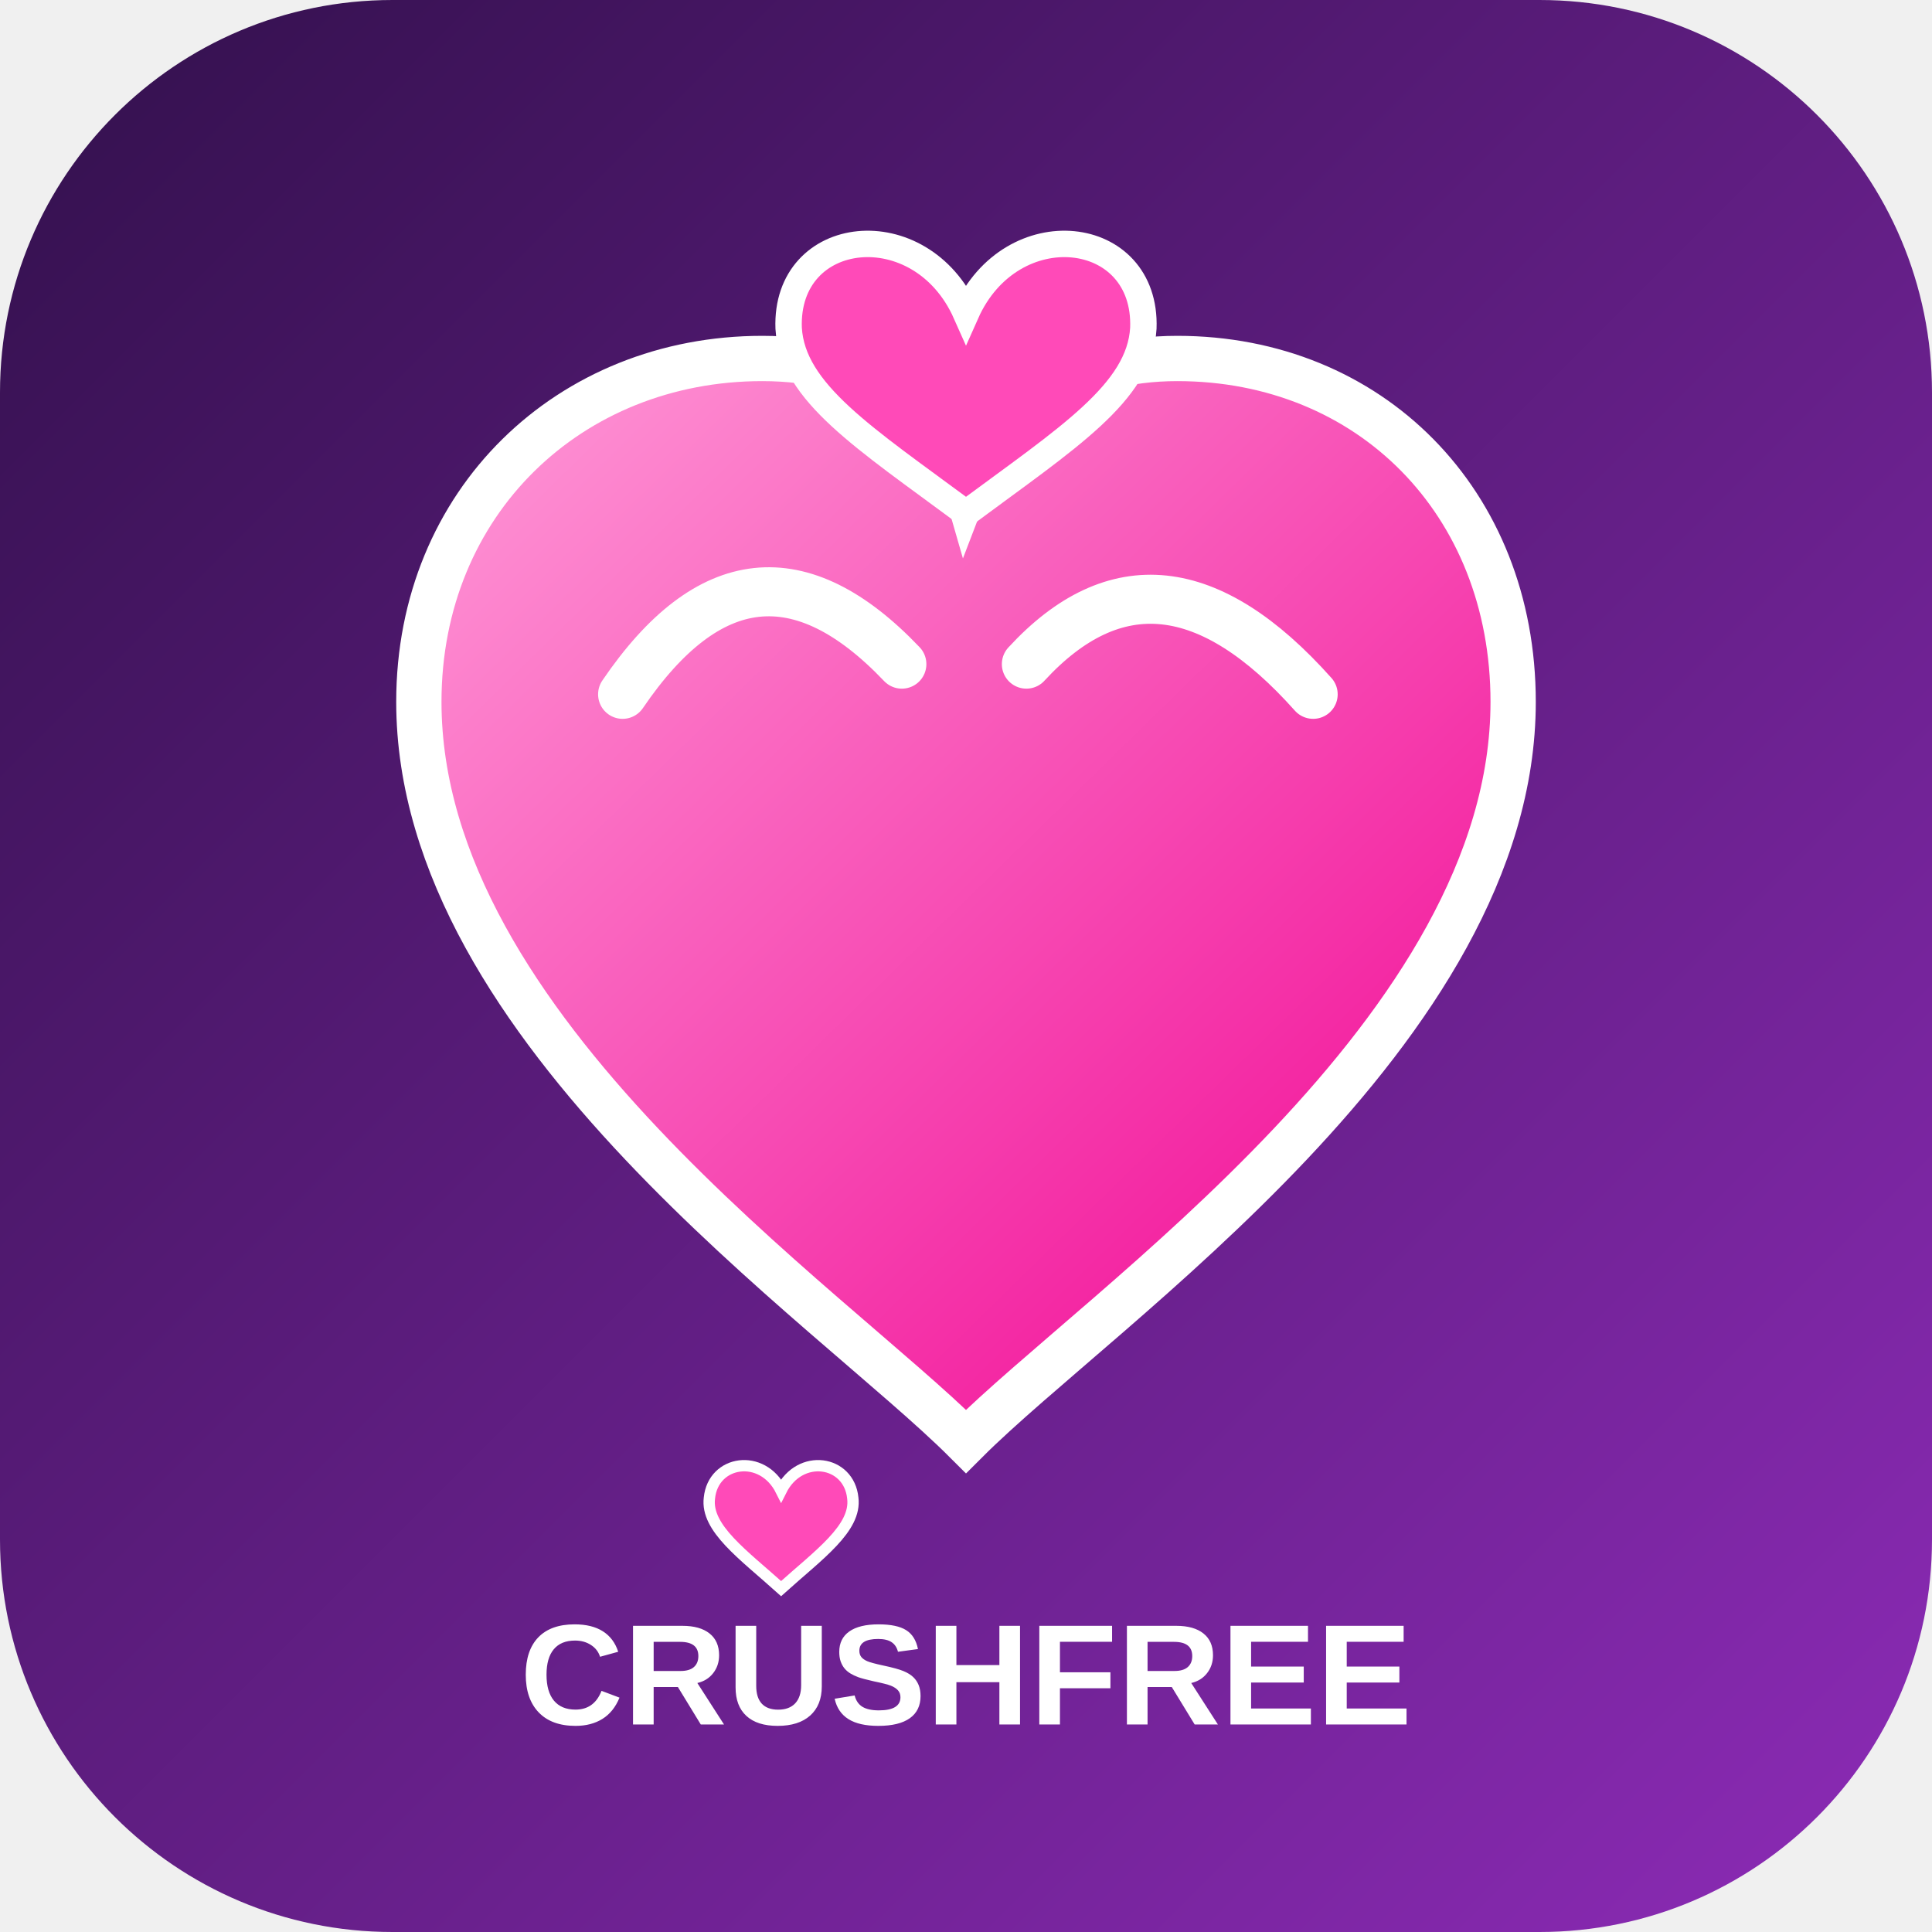
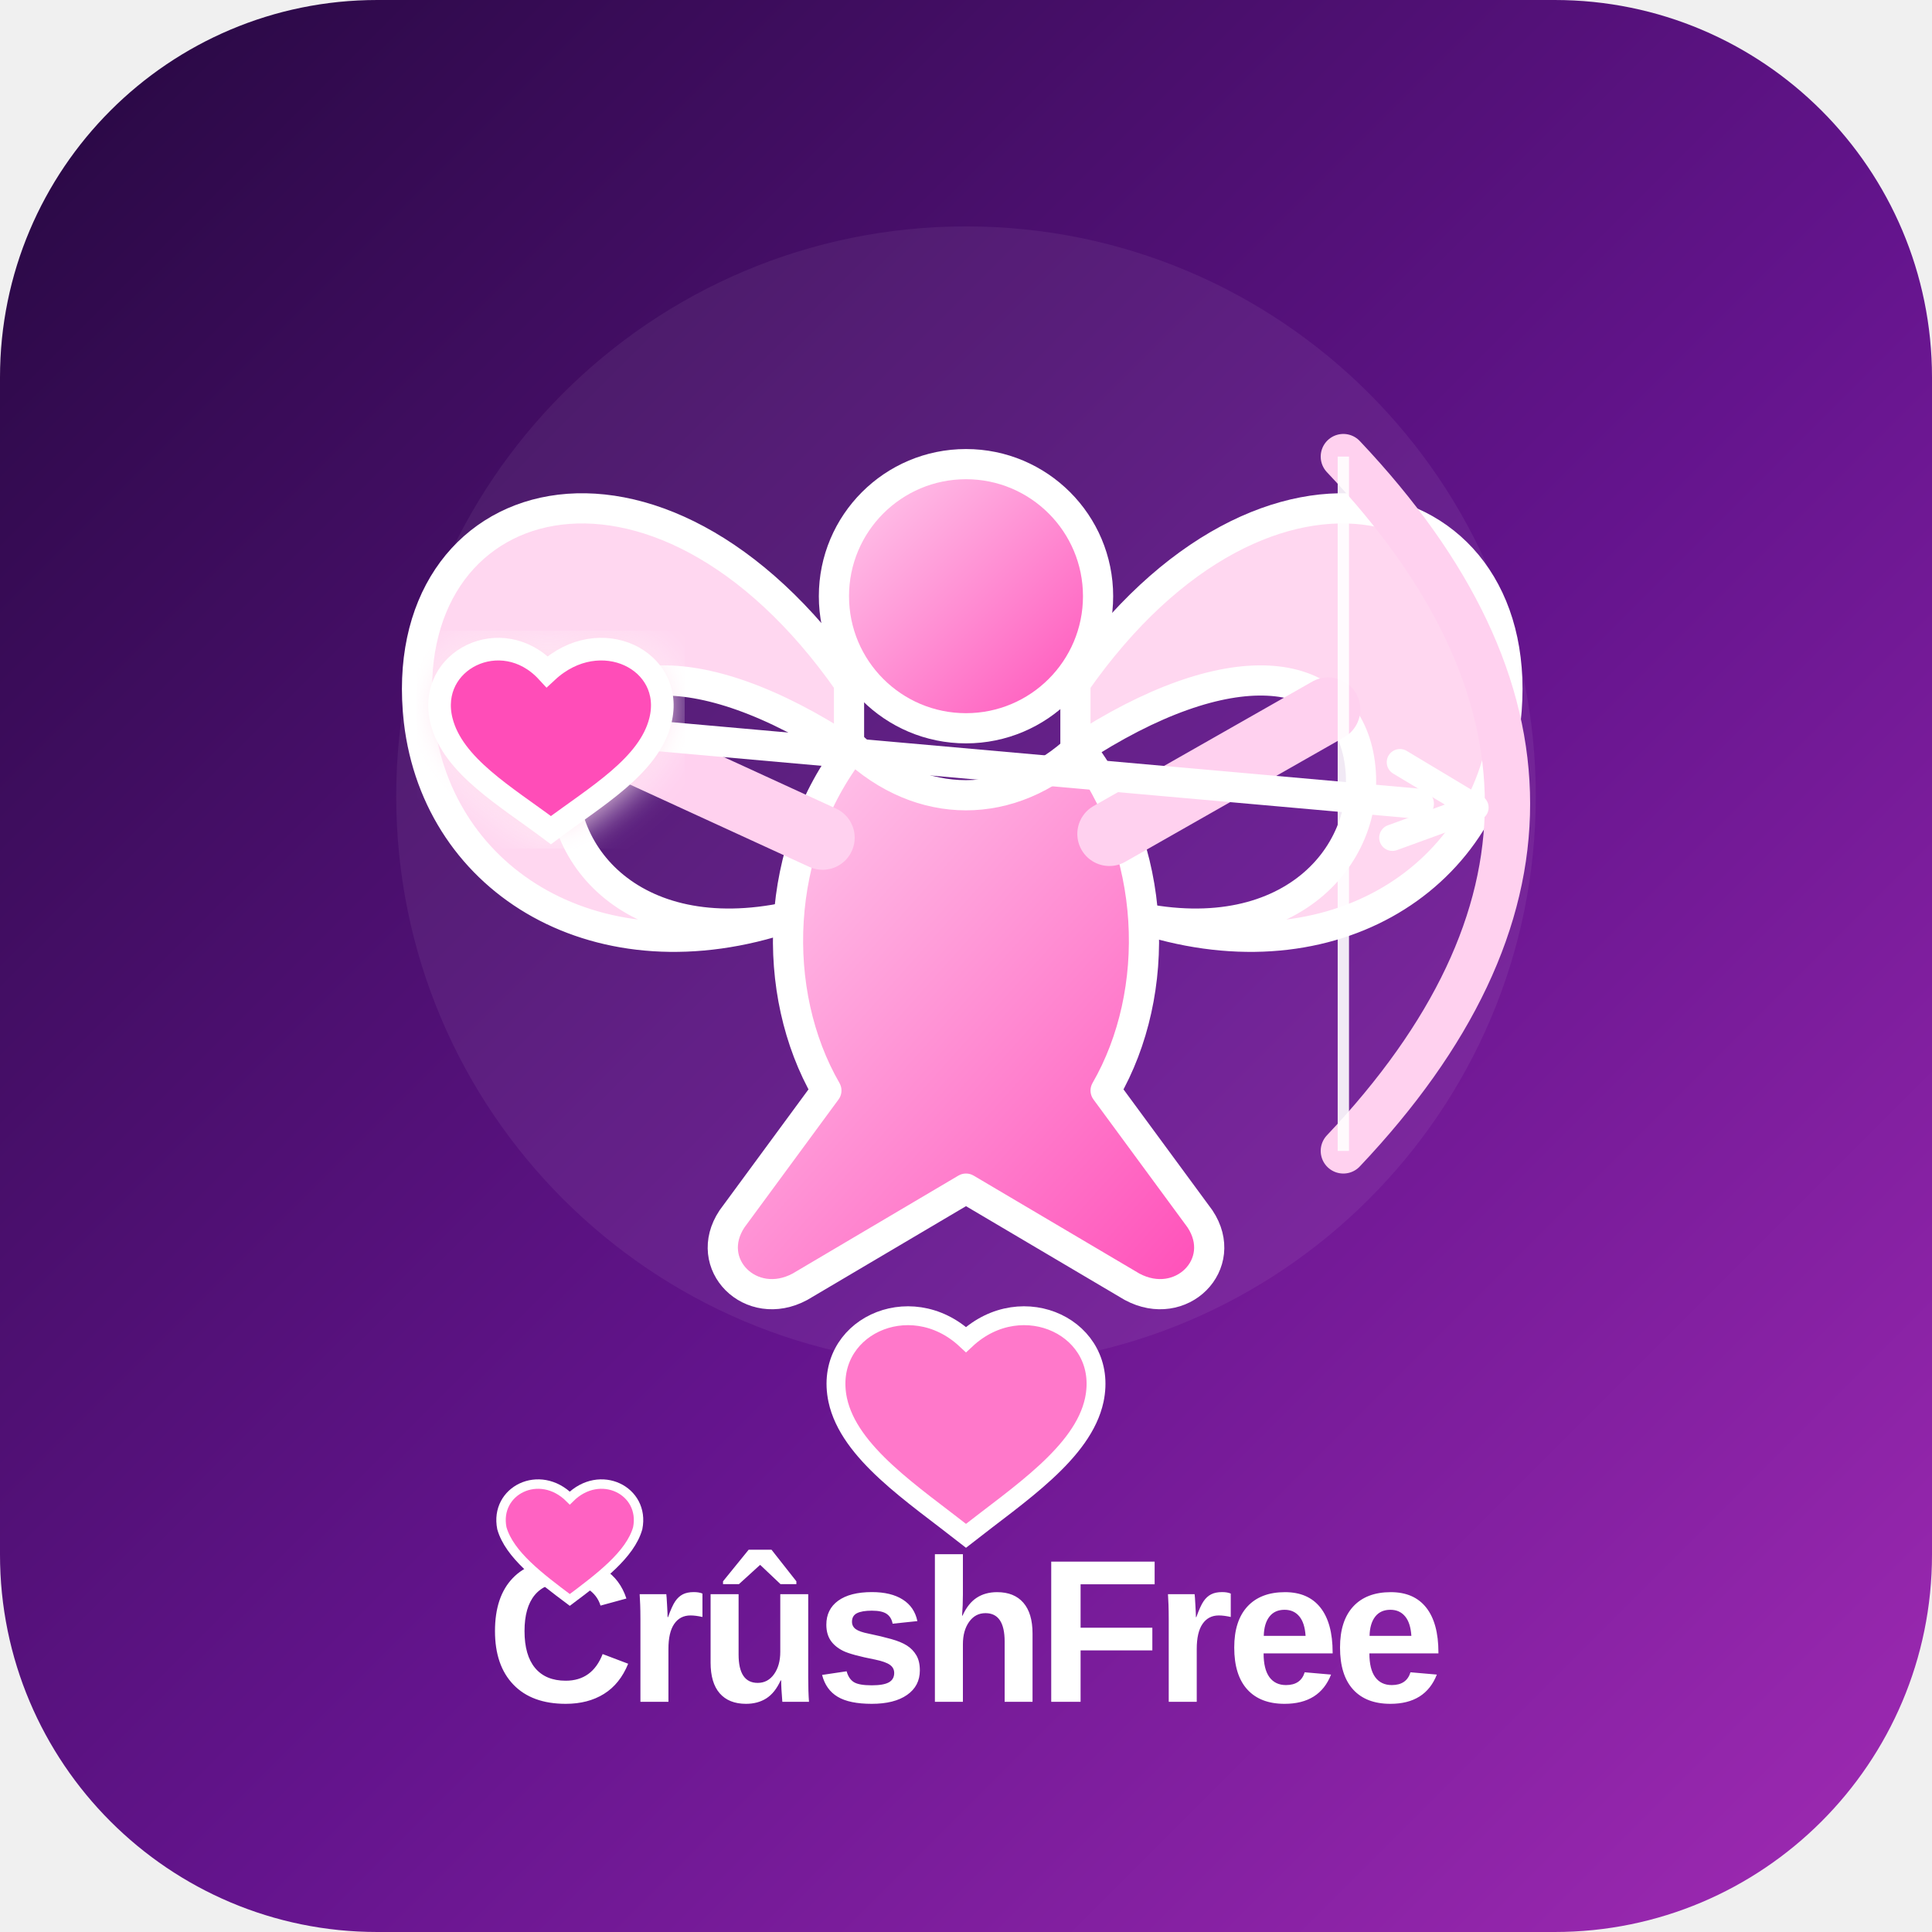
- <svg xmlns="http://www.w3.org/2000/svg" viewBox="0 0 512 512">
+ <svg xmlns="http://www.w3.org/2000/svg" viewBox="0 0 512 512" role="img" aria-labelledby="title desc">
  <defs>
    <linearGradient id="bg" x1="0" y1="0" x2="1" y2="1">
-       <stop stop-color="#32104c" />
-       <stop offset="1" stop-color="#8d2bb7" />
+       <stop stop-color="#25083f" />
+       <stop offset=".55" stop-color="#64148d" />
+       <stop offset="1" stop-color="#a12bb4" />
    </linearGradient>
    <linearGradient id="pink" x1="0" y1="0" x2="1" y2="1">
-       <stop stop-color="#ff9bd8" />
-       <stop offset="1" stop-color="#f00091" />
+       <stop stop-color="#ffd1ef" />
+       <stop offset="1" stop-color="#ff4db8" />
    </linearGradient>
+     <filter id="glow">
+       <feGaussianBlur stdDeviation="5" result="b" />
+       <feMerge>
+         <feMergeNode in="b" />
+         <feMergeNode in="SourceGraphic" />
+       </feMerge>
+     </filter>
  </defs>
-   <rect width="512" height="512" rx="104" fill="url(#bg)" />
-   <path d="M256 382C220 346 111 273 111 186c0-53 40-91 91-91 28 0 48 13 54 34 8-21 29-34 56-34 51 0 89 38 89 91 0 87-109 160-145 196Z" fill="url(#pink)" stroke="#fff" stroke-width="12" />
-   <path d="M165 184q34-50 74-8M272 176q35-38 76 8" fill="none" stroke="#fff" stroke-width="13" stroke-linecap="round" />
-   <path d="M256 83c-12-27-48-23-47 4 1 17 20 29 47 49 27-20 46-32 47-49 1-27-35-31-47-4Z" fill="#ff4ab8" stroke="#fff" stroke-width="7" />
-   <text x="256" y="457" text-anchor="middle" font-family="Arial,sans-serif" font-size="38" font-weight="800" fill="#fff">CRUSHFREE</text>
-   <path d="M207 421 C197 412 187 405 188 397 C189 387 202 385 207 395 C212 385 225 387 226 397 C227 405 217 412 207 421Z" fill="#ff4ab8" stroke="#fff" stroke-width="3" />
+   <rect width="512" height="512" rx="100" fill="url(#bg)" />
+   <circle cx="256" cy="211" r="151" fill="#ffffff" opacity=".06" />
+   <path d="M225 181C174 108 104 129 111 191c5 43 48 69 98 52-42 9-64-18-59-43 5-24 34-28 75-1Z" fill="#ffd7f0" stroke="#fff" stroke-width="8" stroke-linejoin="round" />
+   <path d="M285 181c51-73 121-52 114 10-5 43-48 69-98 52 42 9 64-18 59-43-5-24-34-28-75-1Z" fill="#ffd7f0" stroke="#fff" stroke-width="8" stroke-linejoin="round" />
+   <circle cx="256" cy="158" r="35" fill="url(#pink)" stroke="#fff" stroke-width="8" />
+   <path d="M226 198c-21 27-22 65-7 91l-25 34c-8 12 5 25 18 18l44-26 44 26c13 7 26-6 18-18l-25-34c15-26 14-64-7-91-18 17-42 17-60 0Z" fill="url(#pink)" stroke="#fff" stroke-width="8" stroke-linejoin="round" />
+   <path d="M218 222 157 194M294 221l58-33" stroke="#ffd1ef" stroke-width="17" stroke-linecap="round" />
+   <path d="M356 121Q443 213 356 305" fill="none" stroke="#ffd1ef" stroke-width="12" stroke-linecap="round" />
+   <path d="M356 121 356 305" fill="none" stroke="#fff" stroke-width="3" opacity=".9" />
+   <path d="M151 193 376 213" stroke="#fff" stroke-width="8" stroke-linecap="round" />
+   <path d="m371 202 20 12-22 8" fill="none" stroke="#fff" stroke-width="7" stroke-linecap="round" stroke-linejoin="round" />
+   <path d="M145 178c-12-13-32-3-28 13 3 12 17 20 29 29 12-9 26-17 29-29 4-16-16-26-30-13Z" fill="#ff4db8" stroke="#fff" stroke-width="6" filter="url(#glow)" />
+   <path d="M256 355c-15-14-38-3-34 16 3 14 20 25 34 36 14-11 31-22 34-36 4-19-19-30-34-16Z" fill="#ff78ca" stroke="#fff" stroke-width="5" />
+   <text x="256" y="451" text-anchor="middle" font-family="Arial,sans-serif" font-size="54" font-weight="800" letter-spacing="-2" fill="#fff">CrûshFree</text>
+   <path d="M151 397c-8-8-20-2-18 8 2 7 10 13 18 19 8-6 16-12 18-19 2-10-10-16-18-8Z" fill="#ff62c2" stroke="#fff" stroke-width="2.5" />
</svg>
